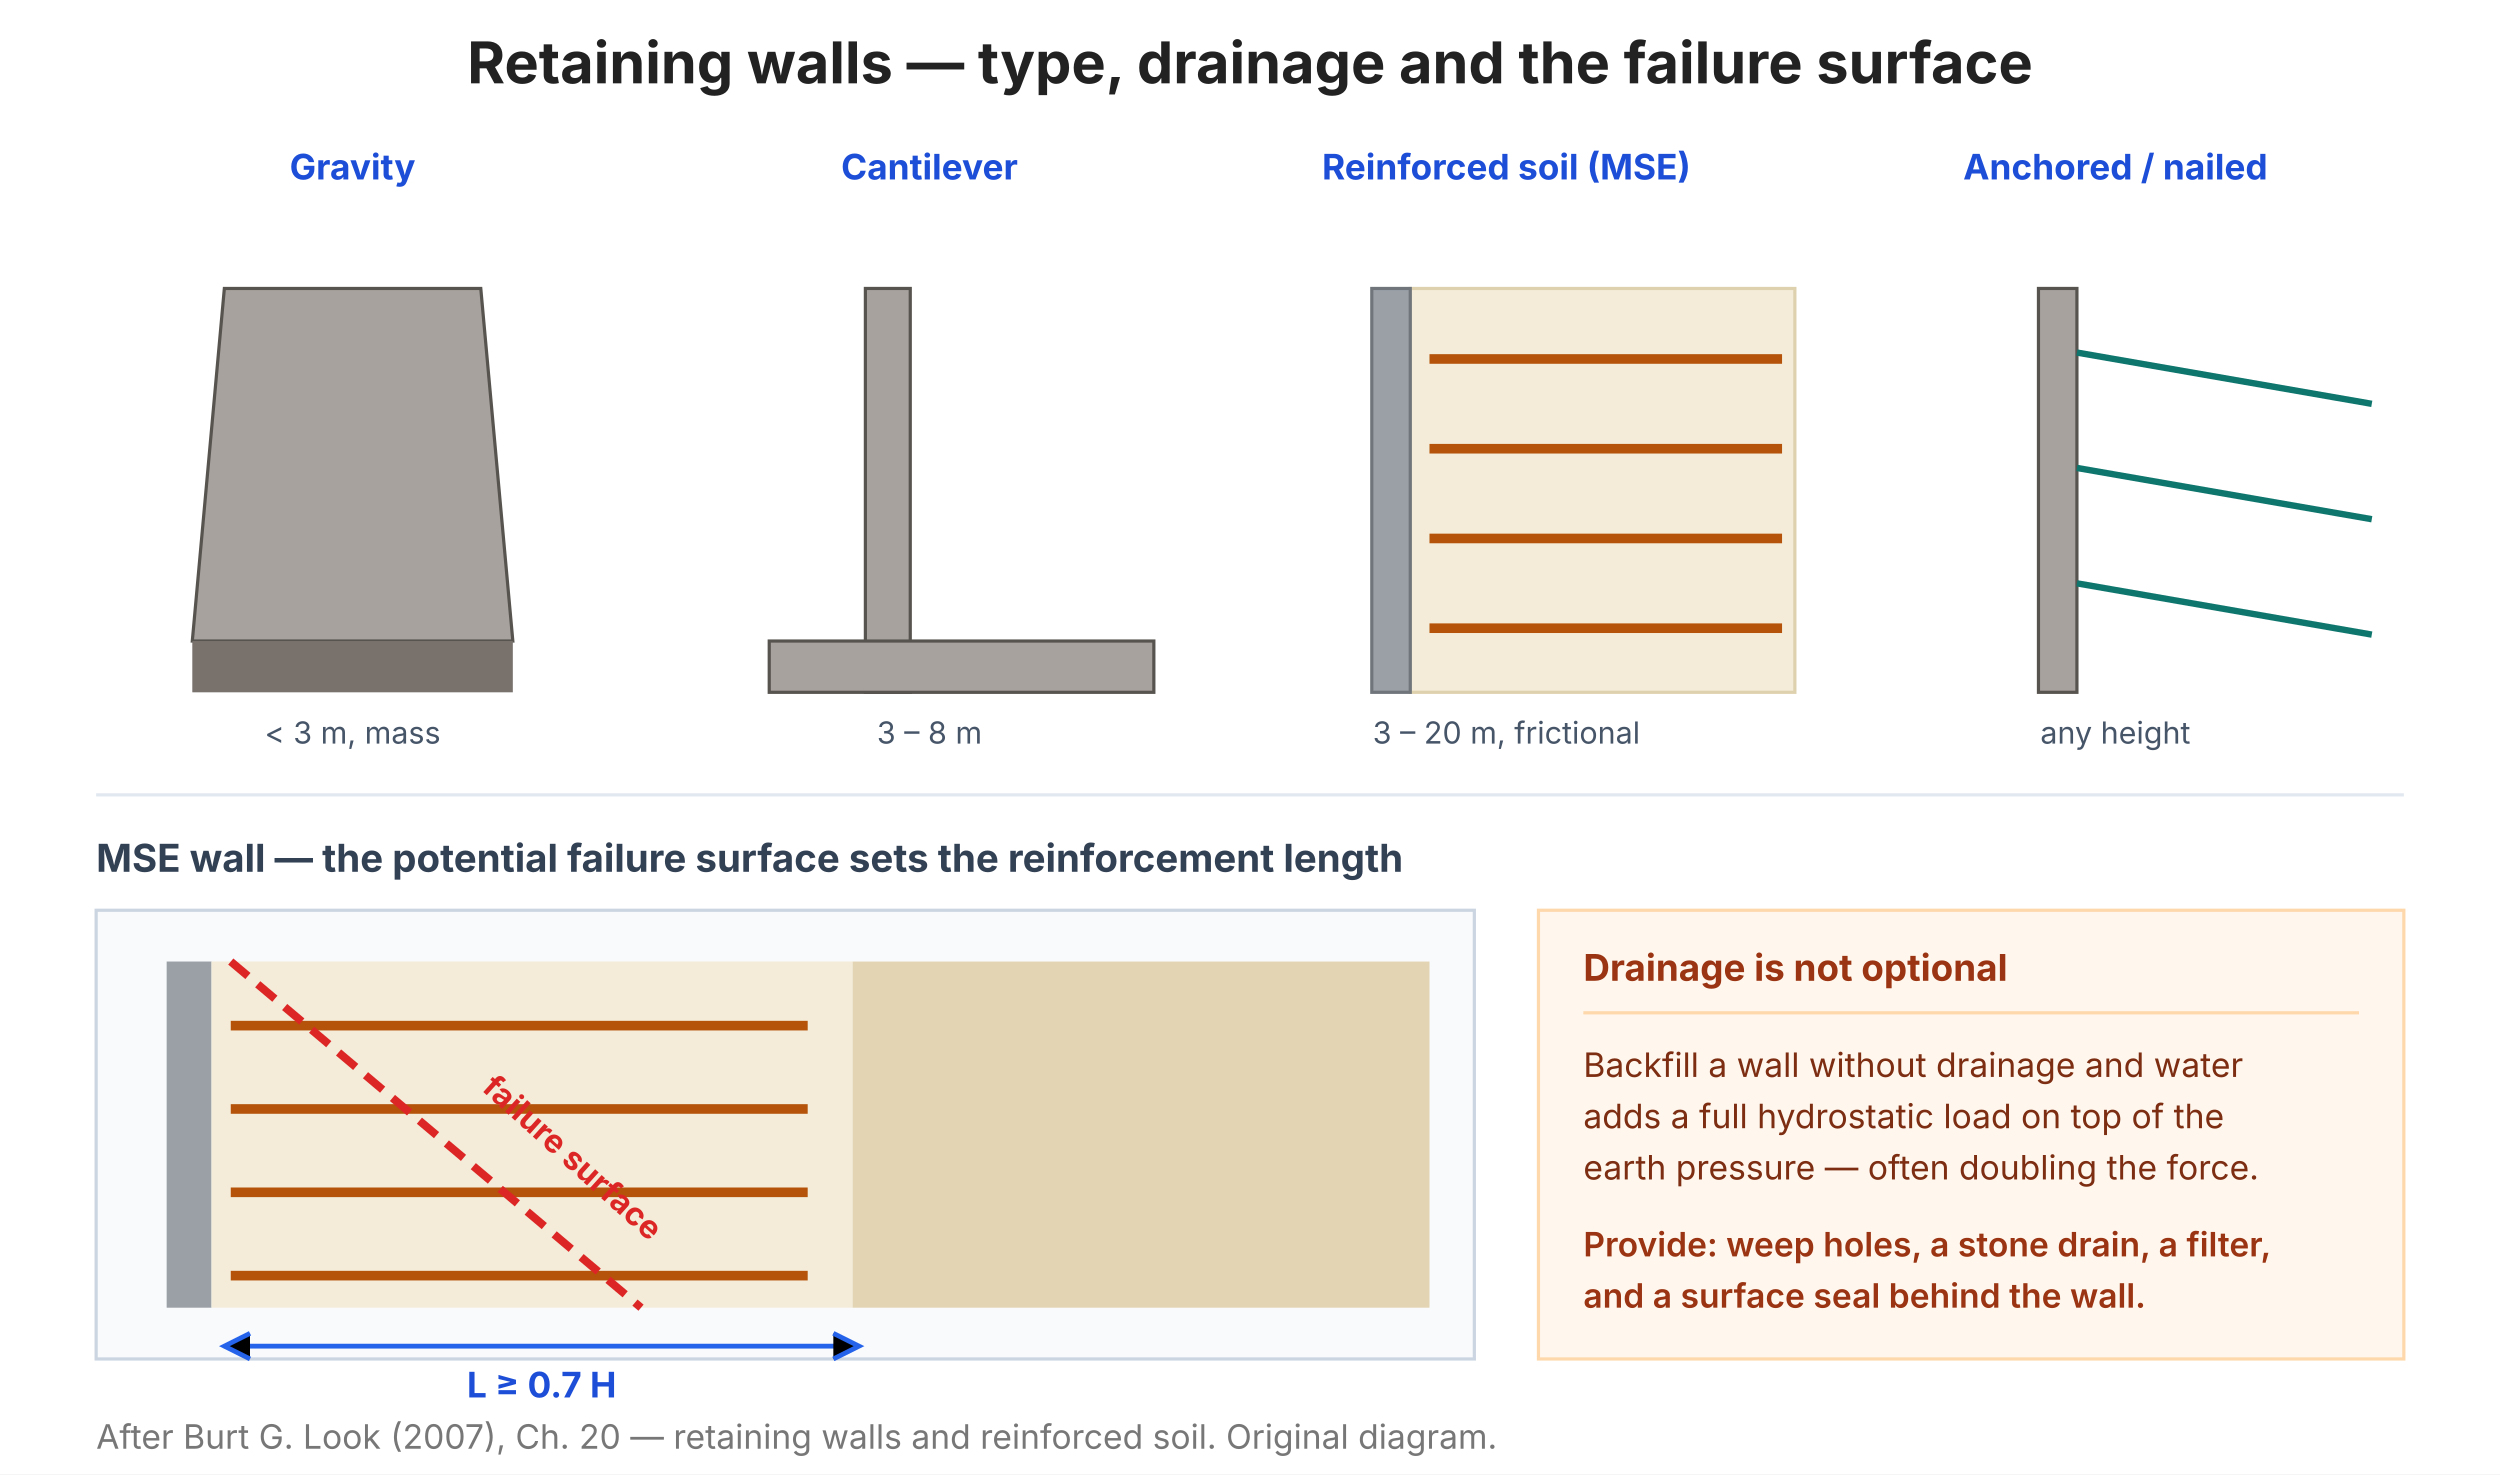
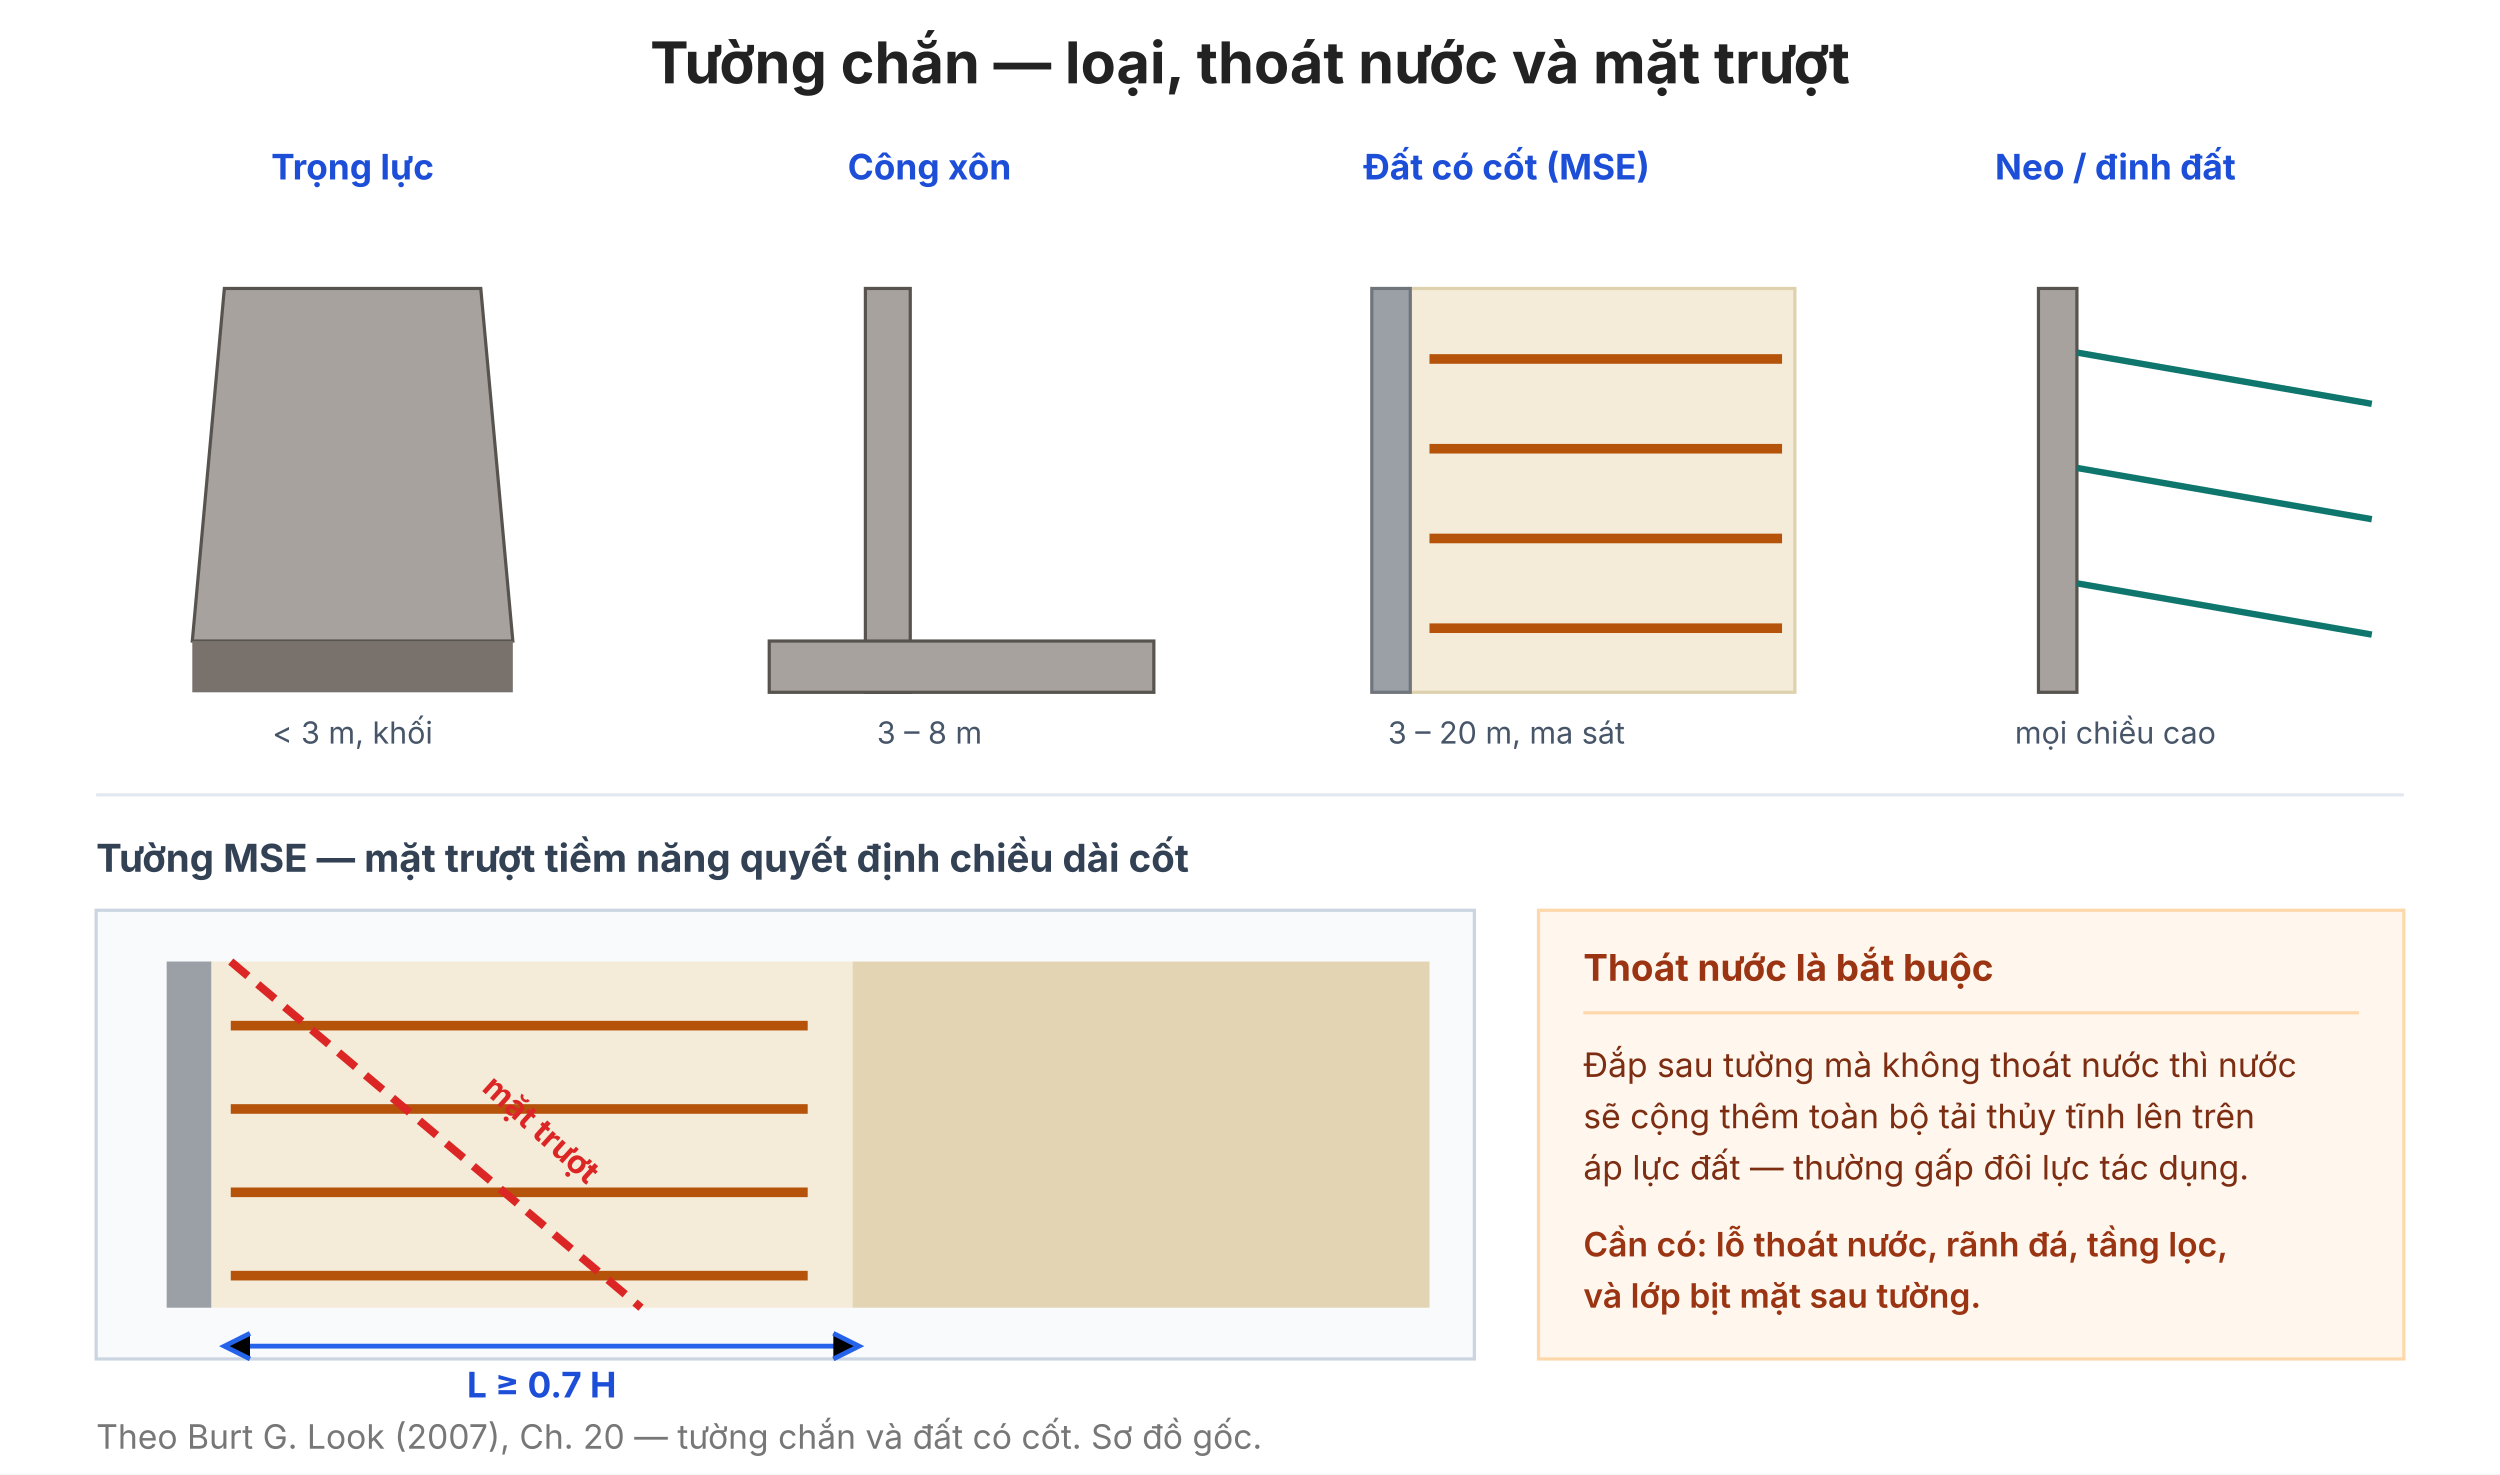
<svg xmlns="http://www.w3.org/2000/svg" viewBox="0 0 780 460" font-family="Inter, Arial, sans-serif">
  <rect width="780" height="460" fill="#ffffff" />
-   <text x="390" y="26" text-anchor="middle" font-size="18" font-weight="700" fill="#222">Retaining walls — type, drainage and the failure surface</text>
+   <text x="390" y="26" text-anchor="middle" font-size="18" font-weight="700" fill="#222">Tường chắn — loại, thoát nước và mặt trượt</text>
  <g>
-     <text x="110" y="56" text-anchor="middle" font-size="11" font-weight="700" fill="#1d4ed8">Gravity</text>
+     <text x="110" y="56" text-anchor="middle" font-size="11" font-weight="700" fill="#1d4ed8">Trọng lực</text>
    <path d="M60 200 L70 90 L150 90 L160 200 Z" fill="#a8a29e" stroke="#57534e" />
    <rect x="60" y="200" width="100" height="16" fill="#78716c" />
-     <text x="110" y="232" text-anchor="middle" font-size="9.5" fill="#475569">&lt; 3 m, mass</text>
-     <text x="290" y="56" text-anchor="middle" font-size="11" font-weight="700" fill="#1d4ed8">Cantilever</text>
+     <text x="110" y="232" text-anchor="middle" font-size="9.5" fill="#475569">&lt; 3 m, khối</text>
+     <text x="290" y="56" text-anchor="middle" font-size="11" font-weight="700" fill="#1d4ed8">Công xôn</text>
    <rect x="270" y="90" width="14" height="126" fill="#a8a29e" stroke="#57534e" />
    <rect x="240" y="200" width="120" height="16" fill="#a8a29e" stroke="#57534e" />
    <text x="290" y="232" text-anchor="middle" font-size="9.5" fill="#475569">3 – 8 m</text>
-     <text x="470" y="56" text-anchor="middle" font-size="11" font-weight="700" fill="#1d4ed8">Reinforced soil (MSE)</text>
+     <text x="470" y="56" text-anchor="middle" font-size="11" font-weight="700" fill="#1d4ed8">Đất có cốt (MSE)</text>
    <rect x="440" y="90" width="120" height="126" fill="#f4ecd8" stroke="#ded1ae" />
    <g stroke="#b45309" stroke-width="3">
      <line x1="446" y1="112" x2="556" y2="112" />
      <line x1="446" y1="140" x2="556" y2="140" />
      <line x1="446" y1="168" x2="556" y2="168" />
      <line x1="446" y1="196" x2="556" y2="196" />
    </g>
    <rect x="428" y="90" width="12" height="126" fill="#9aa0a6" stroke="#6f757b" />
-     <text x="470" y="232" text-anchor="middle" font-size="9.5" fill="#475569">3 – 20 m, frictional</text>
-     <text x="660" y="56" text-anchor="middle" font-size="11" font-weight="700" fill="#1d4ed8">Anchored / nailed</text>
+     <text x="470" y="232" text-anchor="middle" font-size="9.5" fill="#475569">3 – 20 m, ma sát</text>
+     <text x="660" y="56" text-anchor="middle" font-size="11" font-weight="700" fill="#1d4ed8">Neo / đinh đất</text>
    <rect x="636" y="90" width="12" height="126" fill="#a8a29e" stroke="#57534e" />
    <g stroke="#0f766e" stroke-width="2">
      <line x1="648" y1="110" x2="740" y2="126" />
      <line x1="648" y1="146" x2="740" y2="162" />
      <line x1="648" y1="182" x2="740" y2="198" />
    </g>
-     <text x="660" y="232" text-anchor="middle" font-size="9.5" fill="#475569">any height</text>
+     <text x="660" y="232" text-anchor="middle" font-size="9.5" fill="#475569">mọi chiều cao</text>
  </g>
  <line x1="30" y1="248" x2="750" y2="248" stroke="#e2e8f0" />
-   <text x="30" y="272" font-size="12" font-weight="700" fill="#334155">MSE wall — the potential failure surface sets the reinforcement length</text>
+   <text x="30" y="272" font-size="12" font-weight="700" fill="#334155">Tường MSE — mặt trượt tiềm năng quyết định chiều dài cốt</text>
  <rect x="30" y="284" width="430" height="140" fill="#f8fafc" stroke="#cbd5e1" />
  <rect x="52" y="300" width="14" height="108" fill="#9aa0a6" />
  <rect x="66" y="300" width="200" height="108" fill="#f4ecd8" />
  <rect x="266" y="300" width="180" height="108" fill="#e3d5b3" />
  <g stroke="#b45309" stroke-width="3">
    <line x1="72" y1="320" x2="252" y2="320" />
    <line x1="72" y1="346" x2="252" y2="346" />
    <line x1="72" y1="372" x2="252" y2="372" />
    <line x1="72" y1="398" x2="252" y2="398" />
  </g>
  <path d="M72 300 L200 408" stroke="#dc2626" stroke-width="2.5" stroke-dasharray="7 4" />
-   <text x="150" y="340" font-size="10" fill="#dc2626" font-weight="700" transform="rotate(42 150 340)">failure surface</text>
+   <text x="150" y="340" font-size="10" fill="#dc2626" font-weight="700" transform="rotate(42 150 340)">mặt trượt</text>
  <g stroke="#2563eb" stroke-width="1.5">
    <line x1="72" y1="420" x2="266" y2="420" />
    <path d="M78 416 L70 420 L78 424" />
    <path d="M260 416 L268 420 L260 424" />
  </g>
  <text x="169" y="436" text-anchor="middle" font-size="11" font-weight="700" fill="#1d4ed8">L ≥ 0.7 H</text>
  <rect x="480" y="284" width="270" height="140" fill="#fff7ed" stroke="#fed7aa" />
-   <text x="494" y="306" font-size="11.5" font-weight="700" fill="#9a3412">Drainage is not optional</text>
+   <text x="494" y="306" font-size="11.5" font-weight="700" fill="#9a3412">Thoát nước là bắt buộc</text>
  <line x1="494" y1="316" x2="736" y2="316" stroke="#fed7aa" />
-   <text x="494" y="336" font-size="10.5" fill="#7c2d12">Backfill a wall without drainage and water</text>
-   <text x="494" y="352" font-size="10.5" fill="#7c2d12">adds a full hydrostatic load on top of the</text>
-   <text x="494" y="368" font-size="10.5" fill="#7c2d12">earth pressure — often doubling the force.</text>
-   <text x="494" y="392" font-size="10.5" fill="#9a3412" font-weight="600">Provide: weep holes, a stone drain, a filter,</text>
-   <text x="494" y="408" font-size="10.5" fill="#9a3412" font-weight="600">and a surface seal behind the wall.</text>
+   <text x="494" y="336" font-size="10.5" fill="#7c2d12">Đắp sau tường mà không thoát nước thì nước</text>
+   <text x="494" y="352" font-size="10.5" fill="#7c2d12">sẽ cộng thêm toàn bộ tải thủy tĩnh lên trên</text>
+   <text x="494" y="368" font-size="10.5" fill="#7c2d12">áp lực đất — thường gấp đôi lực tác dụng.</text>
+   <text x="494" y="392" font-size="10.5" fill="#9a3412" font-weight="600">Cần có: lỗ thoát nước, rãnh đá, tầng lọc,</text>
+   <text x="494" y="408" font-size="10.5" fill="#9a3412" font-weight="600">và lớp bịt mặt sau tường.</text>
  <rect x="30" y="436" width="720" height="1" fill="none" />
-   <text x="30" y="452" font-size="10.5" fill="#777">After Burt G. Look (2007), Ch. 20 — retaining walls and reinforced soil. Original diagram.</text>
+   <text x="30" y="452" font-size="10.5" fill="#777">Theo Burt G. Look (2007), Ch. 20 — tường chắn và đất có cốt. Sơ đồ gốc.</text>
</svg>
